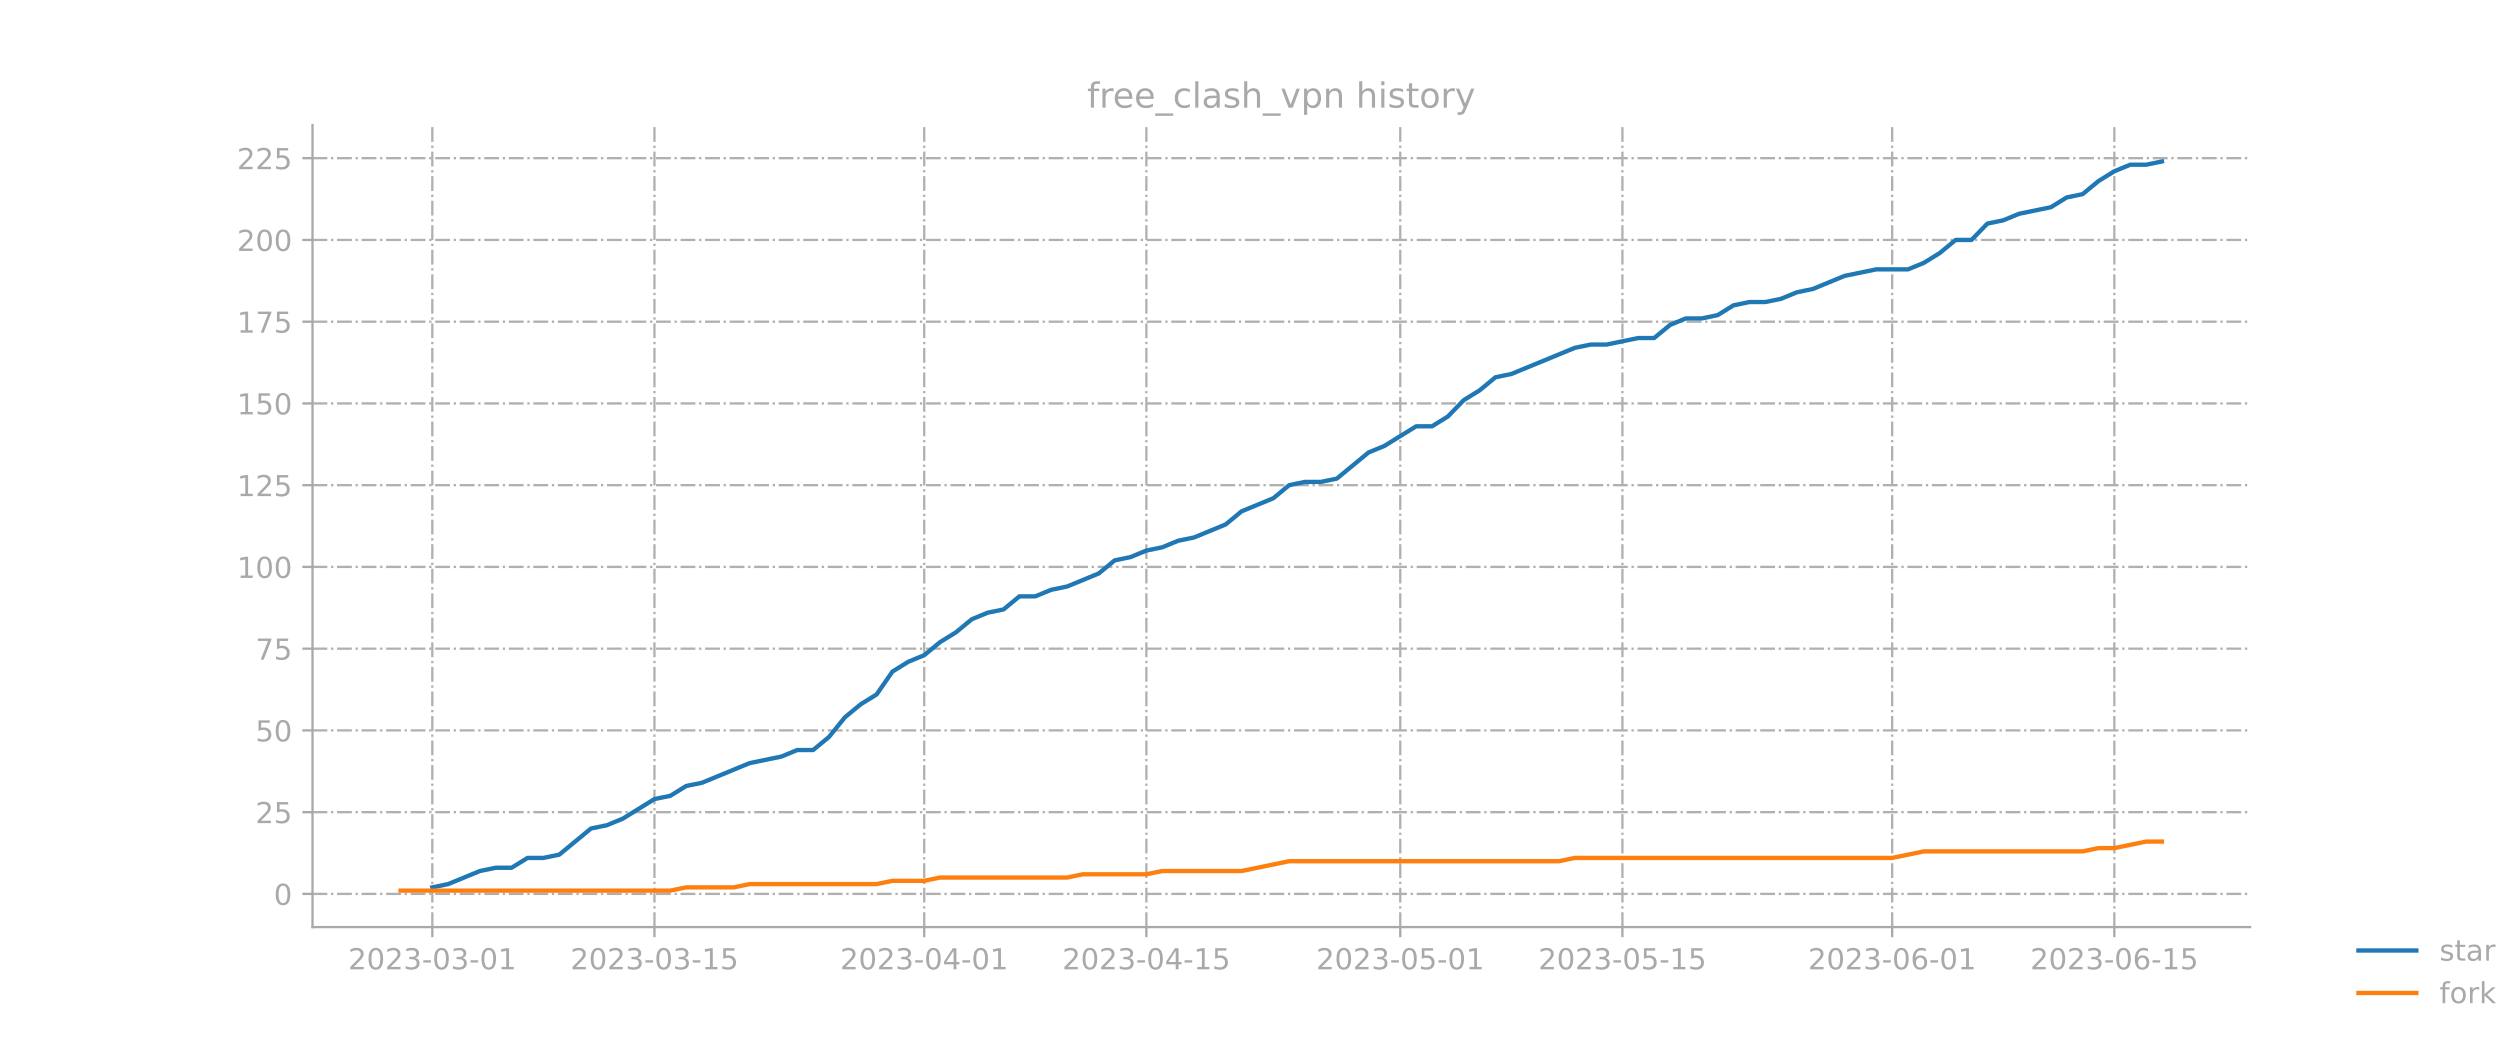
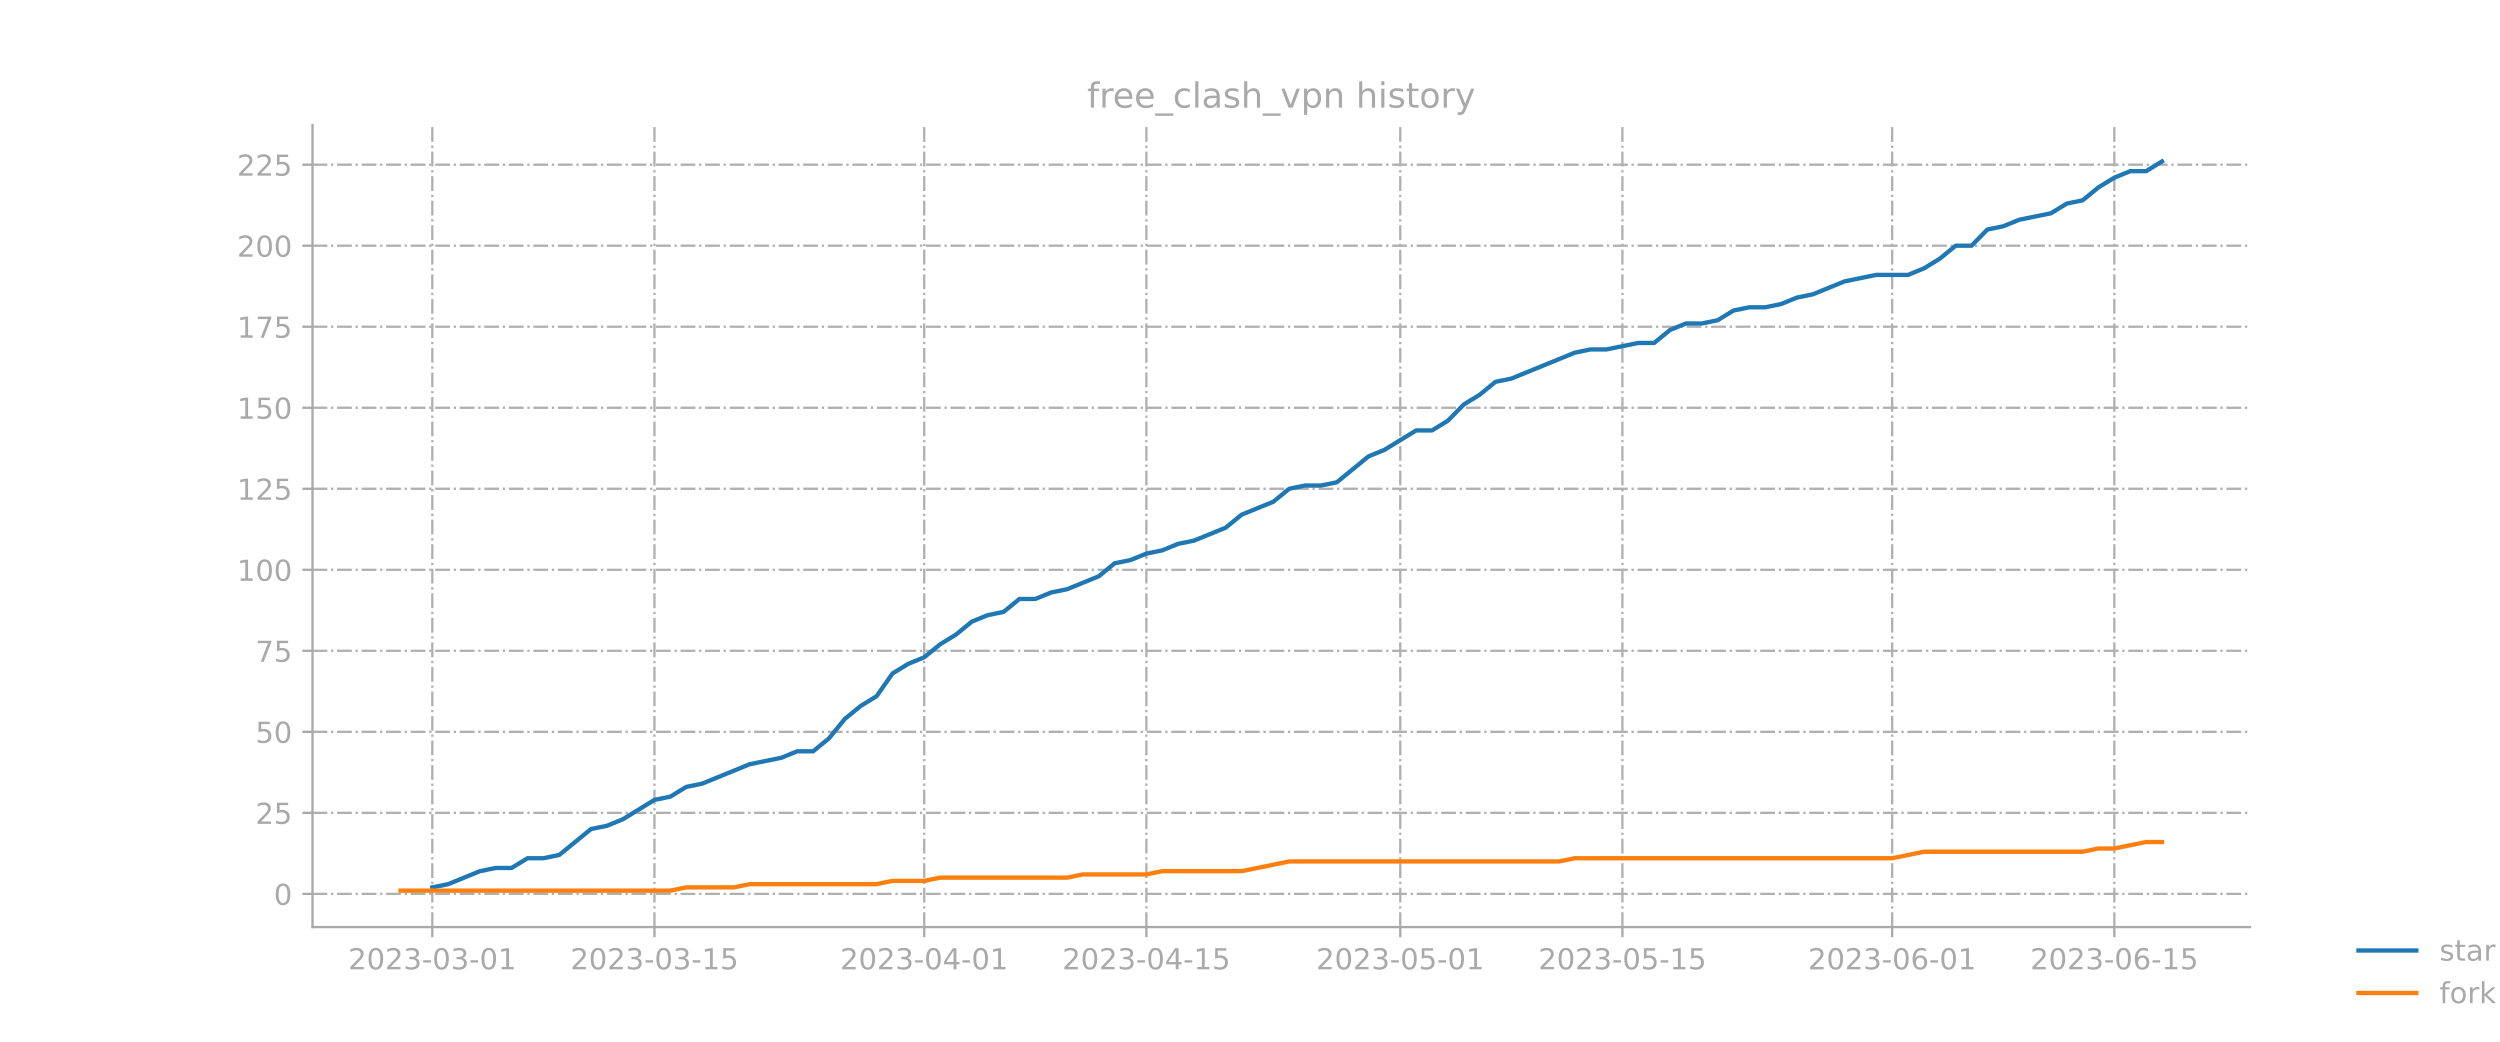
<svg xmlns="http://www.w3.org/2000/svg" xmlns:xlink="http://www.w3.org/1999/xlink" width="864pt" height="360pt" viewBox="0 0 864 360" version="1.1">
  <defs>
    <style type="text/css">*{stroke-linejoin: round; stroke-linecap: butt}</style>
  </defs>
  <g id="figure_1">
    <g id="patch_1">
      <path d="M 0 360  L 864 360  L 864 0  L 0 0  L 0 360  z " style="fill: none; opacity: 0" />
    </g>
    <g id="axes_1">
      <g id="patch_2">
        <path d="M 108 320.4  L 777.6 320.4  L 777.6 43.2  L 108 43.2  L 108 320.4  z " style="fill: none; opacity: 0" />
      </g>
      <g id="matplotlib.axis_1">
        <g id="xtick_1">
          <g id="line2d_1">
-             <path d="M 149.404 320.4  L 149.404 43.2  " clip-path="url(#p0f433795e8)" style="fill: none; stroke-dasharray: 5.12,1.28,0.8,1.28; stroke-dashoffset: 0; stroke: #b0b0b0; stroke-width: 0.8" />
+             <path d="M 149.404 320.4  L 149.404 43.2  " clip-path="url(#p404d41ed7d)" style="fill: none; stroke-dasharray: 5.12,1.28,0.8,1.28; stroke-dashoffset: 0; stroke: #b0b0b0; stroke-width: 0.8" />
          </g>
          <g id="line2d_2">
            <defs>
-               <path id="mc7cc699962" d="M 0 0  L 0 3.5  " style="stroke: #a9a9a9; stroke-width: 0.8" />
+               <path id="m60b2f17595" d="M 0 0  L 0 3.5  " style="stroke: #a9a9a9; stroke-width: 0.8" />
            </defs>
            <g>
-               <use xlink:href="#mc7cc699962" x="149.404" y="320.4" style="fill: #a9a9a9; stroke: #a9a9a9; stroke-width: 0.8" />
+               <use xlink:href="#m60b2f17595" x="149.404" y="320.4" style="fill: #a9a9a9; stroke: #a9a9a9; stroke-width: 0.8" />
            </g>
          </g>
          <g id="text_1">
            <g style="fill: #a9a9a9" transform="translate(120.3466 334.9984) scale(0.1 -0.1)">
              <defs>
                <path id="DejaVuSans-32" d="M 1228 531  L 3431 531  L 3431 0  L 469 0  L 469 531  Q 828 903 1448 1529  Q 2069 2156 2228 2338  Q 2531 2678 2651 2914  Q 2772 3150 2772 3378  Q 2772 3750 2511 3984  Q 2250 4219 1831 4219  Q 1534 4219 1204 4116  Q 875 4013 500 3803  L 500 4441  Q 881 4594 1212 4672  Q 1544 4750 1819 4750  Q 2544 4750 2975 4387  Q 3406 4025 3406 3419  Q 3406 3131 3298 2873  Q 3191 2616 2906 2266  Q 2828 2175 2409 1742  Q 1991 1309 1228 531  z " transform="scale(0.015625)" />
                <path id="DejaVuSans-30" d="M 2034 4250  Q 1547 4250 1301 3770  Q 1056 3291 1056 2328  Q 1056 1369 1301 889  Q 1547 409 2034 409  Q 2525 409 2770 889  Q 3016 1369 3016 2328  Q 3016 3291 2770 3770  Q 2525 4250 2034 4250  z M 2034 4750  Q 2819 4750 3233 4129  Q 3647 3509 3647 2328  Q 3647 1150 3233 529  Q 2819 -91 2034 -91  Q 1250 -91 836 529  Q 422 1150 422 2328  Q 422 3509 836 4129  Q 1250 4750 2034 4750  z " transform="scale(0.015625)" />
                <path id="DejaVuSans-33" d="M 2597 2516  Q 3050 2419 3304 2112  Q 3559 1806 3559 1356  Q 3559 666 3084 287  Q 2609 -91 1734 -91  Q 1441 -91 1130 -33  Q 819 25 488 141  L 488 750  Q 750 597 1062 519  Q 1375 441 1716 441  Q 2309 441 2620 675  Q 2931 909 2931 1356  Q 2931 1769 2642 2001  Q 2353 2234 1838 2234  L 1294 2234  L 1294 2753  L 1863 2753  Q 2328 2753 2575 2939  Q 2822 3125 2822 3475  Q 2822 3834 2567 4026  Q 2313 4219 1838 4219  Q 1578 4219 1281 4162  Q 984 4106 628 3988  L 628 4550  Q 988 4650 1302 4700  Q 1616 4750 1894 4750  Q 2613 4750 3031 4423  Q 3450 4097 3450 3541  Q 3450 3153 3228 2886  Q 3006 2619 2597 2516  z " transform="scale(0.015625)" />
                <path id="DejaVuSans-2d" d="M 313 2009  L 1997 2009  L 1997 1497  L 313 1497  L 313 2009  z " transform="scale(0.015625)" />
                <path id="DejaVuSans-31" d="M 794 531  L 1825 531  L 1825 4091  L 703 3866  L 703 4441  L 1819 4666  L 2450 4666  L 2450 531  L 3481 531  L 3481 0  L 794 0  L 794 531  z " transform="scale(0.015625)" />
              </defs>
              <use xlink:href="#DejaVuSans-32" />
              <use xlink:href="#DejaVuSans-30" x="63.623" />
              <use xlink:href="#DejaVuSans-32" x="127.246" />
              <use xlink:href="#DejaVuSans-33" x="190.869" />
              <use xlink:href="#DejaVuSans-2d" x="254.492" />
              <use xlink:href="#DejaVuSans-30" x="290.576" />
              <use xlink:href="#DejaVuSans-33" x="354.199" />
              <use xlink:href="#DejaVuSans-2d" x="417.822" />
              <use xlink:href="#DejaVuSans-30" x="453.906" />
              <use xlink:href="#DejaVuSans-31" x="517.529" />
            </g>
          </g>
        </g>
        <g id="xtick_2">
          <g id="line2d_3">
-             <path d="M 226.181 320.4  L 226.181 43.2  " clip-path="url(#p0f433795e8)" style="fill: none; stroke-dasharray: 5.12,1.28,0.8,1.28; stroke-dashoffset: 0; stroke: #b0b0b0; stroke-width: 0.8" />
+             <path d="M 226.181 320.4  L 226.181 43.2  " clip-path="url(#p404d41ed7d)" style="fill: none; stroke-dasharray: 5.12,1.28,0.8,1.28; stroke-dashoffset: 0; stroke: #b0b0b0; stroke-width: 0.8" />
          </g>
          <g id="line2d_4">
            <g>
-               <use xlink:href="#mc7cc699962" x="226.181" y="320.4" style="fill: #a9a9a9; stroke: #a9a9a9; stroke-width: 0.8" />
+               <use xlink:href="#m60b2f17595" x="226.181" y="320.4" style="fill: #a9a9a9; stroke: #a9a9a9; stroke-width: 0.8" />
            </g>
          </g>
          <g id="text_2">
            <g style="fill: #a9a9a9" transform="translate(197.123 334.9984) scale(0.1 -0.1)">
              <defs>
                <path id="DejaVuSans-35" d="M 691 4666  L 3169 4666  L 3169 4134  L 1269 4134  L 1269 2991  Q 1406 3038 1543 3061  Q 1681 3084 1819 3084  Q 2600 3084 3056 2656  Q 3513 2228 3513 1497  Q 3513 744 3044 326  Q 2575 -91 1722 -91  Q 1428 -91 1123 -41  Q 819 9 494 109  L 494 744  Q 775 591 1075 516  Q 1375 441 1709 441  Q 2250 441 2565 725  Q 2881 1009 2881 1497  Q 2881 1984 2565 2268  Q 2250 2553 1709 2553  Q 1456 2553 1204 2497  Q 953 2441 691 2322  L 691 4666  z " transform="scale(0.015625)" />
              </defs>
              <use xlink:href="#DejaVuSans-32" />
              <use xlink:href="#DejaVuSans-30" x="63.623" />
              <use xlink:href="#DejaVuSans-32" x="127.246" />
              <use xlink:href="#DejaVuSans-33" x="190.869" />
              <use xlink:href="#DejaVuSans-2d" x="254.492" />
              <use xlink:href="#DejaVuSans-30" x="290.576" />
              <use xlink:href="#DejaVuSans-33" x="354.199" />
              <use xlink:href="#DejaVuSans-2d" x="417.822" />
              <use xlink:href="#DejaVuSans-31" x="453.906" />
              <use xlink:href="#DejaVuSans-35" x="517.529" />
            </g>
          </g>
        </g>
        <g id="xtick_3">
          <g id="line2d_5">
-             <path d="M 319.409 320.4  L 319.409 43.2  " clip-path="url(#p0f433795e8)" style="fill: none; stroke-dasharray: 5.12,1.28,0.8,1.28; stroke-dashoffset: 0; stroke: #b0b0b0; stroke-width: 0.8" />
+             <path d="M 319.409 320.4  L 319.409 43.2  " clip-path="url(#p404d41ed7d)" style="fill: none; stroke-dasharray: 5.12,1.28,0.8,1.28; stroke-dashoffset: 0; stroke: #b0b0b0; stroke-width: 0.8" />
          </g>
          <g id="line2d_6">
            <g>
-               <use xlink:href="#mc7cc699962" x="319.409" y="320.4" style="fill: #a9a9a9; stroke: #a9a9a9; stroke-width: 0.8" />
+               <use xlink:href="#m60b2f17595" x="319.409" y="320.4" style="fill: #a9a9a9; stroke: #a9a9a9; stroke-width: 0.8" />
            </g>
          </g>
          <g id="text_3">
            <g style="fill: #a9a9a9" transform="translate(290.3515 334.9984) scale(0.1 -0.1)">
              <defs>
                <path id="DejaVuSans-34" d="M 2419 4116  L 825 1625  L 2419 1625  L 2419 4116  z M 2253 4666  L 3047 4666  L 3047 1625  L 3713 1625  L 3713 1100  L 3047 1100  L 3047 0  L 2419 0  L 2419 1100  L 313 1100  L 313 1709  L 2253 4666  z " transform="scale(0.015625)" />
              </defs>
              <use xlink:href="#DejaVuSans-32" />
              <use xlink:href="#DejaVuSans-30" x="63.623" />
              <use xlink:href="#DejaVuSans-32" x="127.246" />
              <use xlink:href="#DejaVuSans-33" x="190.869" />
              <use xlink:href="#DejaVuSans-2d" x="254.492" />
              <use xlink:href="#DejaVuSans-30" x="290.576" />
              <use xlink:href="#DejaVuSans-34" x="354.199" />
              <use xlink:href="#DejaVuSans-2d" x="417.822" />
              <use xlink:href="#DejaVuSans-30" x="453.906" />
              <use xlink:href="#DejaVuSans-31" x="517.529" />
            </g>
          </g>
        </g>
        <g id="xtick_4">
          <g id="line2d_7">
-             <path d="M 396.186 320.4  L 396.186 43.2  " clip-path="url(#p0f433795e8)" style="fill: none; stroke-dasharray: 5.12,1.28,0.8,1.28; stroke-dashoffset: 0; stroke: #b0b0b0; stroke-width: 0.8" />
+             <path d="M 396.186 320.4  L 396.186 43.2  " clip-path="url(#p404d41ed7d)" style="fill: none; stroke-dasharray: 5.12,1.28,0.8,1.28; stroke-dashoffset: 0; stroke: #b0b0b0; stroke-width: 0.8" />
          </g>
          <g id="line2d_8">
            <g>
-               <use xlink:href="#mc7cc699962" x="396.186" y="320.4" style="fill: #a9a9a9; stroke: #a9a9a9; stroke-width: 0.8" />
+               <use xlink:href="#m60b2f17595" x="396.186" y="320.4" style="fill: #a9a9a9; stroke: #a9a9a9; stroke-width: 0.8" />
            </g>
          </g>
          <g id="text_4">
            <g style="fill: #a9a9a9" transform="translate(367.1279 334.9984) scale(0.1 -0.1)">
              <use xlink:href="#DejaVuSans-32" />
              <use xlink:href="#DejaVuSans-30" x="63.623" />
              <use xlink:href="#DejaVuSans-32" x="127.246" />
              <use xlink:href="#DejaVuSans-33" x="190.869" />
              <use xlink:href="#DejaVuSans-2d" x="254.492" />
              <use xlink:href="#DejaVuSans-30" x="290.576" />
              <use xlink:href="#DejaVuSans-34" x="354.199" />
              <use xlink:href="#DejaVuSans-2d" x="417.822" />
              <use xlink:href="#DejaVuSans-31" x="453.906" />
              <use xlink:href="#DejaVuSans-35" x="517.529" />
            </g>
          </g>
        </g>
        <g id="xtick_5">
          <g id="line2d_9">
-             <path d="M 483.93 320.4  L 483.93 43.2  " clip-path="url(#p0f433795e8)" style="fill: none; stroke-dasharray: 5.12,1.28,0.8,1.28; stroke-dashoffset: 0; stroke: #b0b0b0; stroke-width: 0.8" />
+             <path d="M 483.93 320.4  L 483.93 43.2  " clip-path="url(#p404d41ed7d)" style="fill: none; stroke-dasharray: 5.12,1.28,0.8,1.28; stroke-dashoffset: 0; stroke: #b0b0b0; stroke-width: 0.8" />
          </g>
          <g id="line2d_10">
            <g>
-               <use xlink:href="#mc7cc699962" x="483.93" y="320.4" style="fill: #a9a9a9; stroke: #a9a9a9; stroke-width: 0.8" />
+               <use xlink:href="#m60b2f17595" x="483.93" y="320.4" style="fill: #a9a9a9; stroke: #a9a9a9; stroke-width: 0.8" />
            </g>
          </g>
          <g id="text_5">
            <g style="fill: #a9a9a9" transform="translate(454.8724 334.9984) scale(0.1 -0.1)">
              <use xlink:href="#DejaVuSans-32" />
              <use xlink:href="#DejaVuSans-30" x="63.623" />
              <use xlink:href="#DejaVuSans-32" x="127.246" />
              <use xlink:href="#DejaVuSans-33" x="190.869" />
              <use xlink:href="#DejaVuSans-2d" x="254.492" />
              <use xlink:href="#DejaVuSans-30" x="290.576" />
              <use xlink:href="#DejaVuSans-35" x="354.199" />
              <use xlink:href="#DejaVuSans-2d" x="417.822" />
              <use xlink:href="#DejaVuSans-30" x="453.906" />
              <use xlink:href="#DejaVuSans-31" x="517.529" />
            </g>
          </g>
        </g>
        <g id="xtick_6">
          <g id="line2d_11">
-             <path d="M 560.707 320.4  L 560.707 43.2  " clip-path="url(#p0f433795e8)" style="fill: none; stroke-dasharray: 5.12,1.28,0.8,1.28; stroke-dashoffset: 0; stroke: #b0b0b0; stroke-width: 0.8" />
+             <path d="M 560.707 320.4  L 560.707 43.2  " clip-path="url(#p404d41ed7d)" style="fill: none; stroke-dasharray: 5.12,1.28,0.8,1.28; stroke-dashoffset: 0; stroke: #b0b0b0; stroke-width: 0.8" />
          </g>
          <g id="line2d_12">
            <g>
-               <use xlink:href="#mc7cc699962" x="560.707" y="320.4" style="fill: #a9a9a9; stroke: #a9a9a9; stroke-width: 0.8" />
+               <use xlink:href="#m60b2f17595" x="560.707" y="320.4" style="fill: #a9a9a9; stroke: #a9a9a9; stroke-width: 0.8" />
            </g>
          </g>
          <g id="text_6">
            <g style="fill: #a9a9a9" transform="translate(531.6488 334.9984) scale(0.1 -0.1)">
              <use xlink:href="#DejaVuSans-32" />
              <use xlink:href="#DejaVuSans-30" x="63.623" />
              <use xlink:href="#DejaVuSans-32" x="127.246" />
              <use xlink:href="#DejaVuSans-33" x="190.869" />
              <use xlink:href="#DejaVuSans-2d" x="254.492" />
              <use xlink:href="#DejaVuSans-30" x="290.576" />
              <use xlink:href="#DejaVuSans-35" x="354.199" />
              <use xlink:href="#DejaVuSans-2d" x="417.822" />
              <use xlink:href="#DejaVuSans-31" x="453.906" />
              <use xlink:href="#DejaVuSans-35" x="517.529" />
            </g>
          </g>
        </g>
        <g id="xtick_7">
          <g id="line2d_13">
-             <path d="M 653.935 320.4  L 653.935 43.2  " clip-path="url(#p0f433795e8)" style="fill: none; stroke-dasharray: 5.12,1.28,0.8,1.28; stroke-dashoffset: 0; stroke: #b0b0b0; stroke-width: 0.8" />
+             <path d="M 653.935 320.4  L 653.935 43.2  " clip-path="url(#p404d41ed7d)" style="fill: none; stroke-dasharray: 5.12,1.28,0.8,1.28; stroke-dashoffset: 0; stroke: #b0b0b0; stroke-width: 0.8" />
          </g>
          <g id="line2d_14">
            <g>
-               <use xlink:href="#mc7cc699962" x="653.935" y="320.4" style="fill: #a9a9a9; stroke: #a9a9a9; stroke-width: 0.8" />
+               <use xlink:href="#m60b2f17595" x="653.935" y="320.4" style="fill: #a9a9a9; stroke: #a9a9a9; stroke-width: 0.8" />
            </g>
          </g>
          <g id="text_7">
            <g style="fill: #a9a9a9" transform="translate(624.8773 334.9984) scale(0.1 -0.1)">
              <defs>
                <path id="DejaVuSans-36" d="M 2113 2584  Q 1688 2584 1439 2293  Q 1191 2003 1191 1497  Q 1191 994 1439 701  Q 1688 409 2113 409  Q 2538 409 2786 701  Q 3034 994 3034 1497  Q 3034 2003 2786 2293  Q 2538 2584 2113 2584  z M 3366 4563  L 3366 3988  Q 3128 4100 2886 4159  Q 2644 4219 2406 4219  Q 1781 4219 1451 3797  Q 1122 3375 1075 2522  Q 1259 2794 1537 2939  Q 1816 3084 2150 3084  Q 2853 3084 3261 2657  Q 3669 2231 3669 1497  Q 3669 778 3244 343  Q 2819 -91 2113 -91  Q 1303 -91 875 529  Q 447 1150 447 2328  Q 447 3434 972 4092  Q 1497 4750 2381 4750  Q 2619 4750 2861 4703  Q 3103 4656 3366 4563  z " transform="scale(0.015625)" />
              </defs>
              <use xlink:href="#DejaVuSans-32" />
              <use xlink:href="#DejaVuSans-30" x="63.623" />
              <use xlink:href="#DejaVuSans-32" x="127.246" />
              <use xlink:href="#DejaVuSans-33" x="190.869" />
              <use xlink:href="#DejaVuSans-2d" x="254.492" />
              <use xlink:href="#DejaVuSans-30" x="290.576" />
              <use xlink:href="#DejaVuSans-36" x="354.199" />
              <use xlink:href="#DejaVuSans-2d" x="417.822" />
              <use xlink:href="#DejaVuSans-30" x="453.906" />
              <use xlink:href="#DejaVuSans-31" x="517.529" />
            </g>
          </g>
        </g>
        <g id="xtick_8">
          <g id="line2d_15">
-             <path d="M 730.712 320.4  L 730.712 43.2  " clip-path="url(#p0f433795e8)" style="fill: none; stroke-dasharray: 5.12,1.28,0.8,1.28; stroke-dashoffset: 0; stroke: #b0b0b0; stroke-width: 0.8" />
+             <path d="M 730.712 320.4  L 730.712 43.2  " clip-path="url(#p404d41ed7d)" style="fill: none; stroke-dasharray: 5.12,1.28,0.8,1.28; stroke-dashoffset: 0; stroke: #b0b0b0; stroke-width: 0.8" />
          </g>
          <g id="line2d_16">
            <g>
-               <use xlink:href="#mc7cc699962" x="730.712" y="320.4" style="fill: #a9a9a9; stroke: #a9a9a9; stroke-width: 0.8" />
+               <use xlink:href="#m60b2f17595" x="730.712" y="320.4" style="fill: #a9a9a9; stroke: #a9a9a9; stroke-width: 0.8" />
            </g>
          </g>
          <g id="text_8">
            <g style="fill: #a9a9a9" transform="translate(701.6537 334.9984) scale(0.1 -0.1)">
              <use xlink:href="#DejaVuSans-32" />
              <use xlink:href="#DejaVuSans-30" x="63.623" />
              <use xlink:href="#DejaVuSans-32" x="127.246" />
              <use xlink:href="#DejaVuSans-33" x="190.869" />
              <use xlink:href="#DejaVuSans-2d" x="254.492" />
              <use xlink:href="#DejaVuSans-30" x="290.576" />
              <use xlink:href="#DejaVuSans-36" x="354.199" />
              <use xlink:href="#DejaVuSans-2d" x="417.822" />
              <use xlink:href="#DejaVuSans-31" x="453.906" />
              <use xlink:href="#DejaVuSans-35" x="517.529" />
            </g>
          </g>
        </g>
      </g>
      <g id="matplotlib.axis_2">
        <g id="ytick_1">
          <g id="line2d_17">
-             <path d="M 108 308.93  L 777.6 308.93  " clip-path="url(#p0f433795e8)" style="fill: none; stroke-dasharray: 5.12,1.28,0.8,1.28; stroke-dashoffset: 0; stroke: #b0b0b0; stroke-width: 0.8" />
+             <path d="M 108 308.92  L 777.6 308.92  " clip-path="url(#p404d41ed7d)" style="fill: none; stroke-dasharray: 5.12,1.28,0.8,1.28; stroke-dashoffset: 0; stroke: #b0b0b0; stroke-width: 0.8" />
          </g>
          <g id="line2d_18">
            <defs>
-               <path id="ma75d4cd73c" d="M 0 0  L -3.5 0  " style="stroke: #a9a9a9; stroke-width: 0.8" />
+               <path id="mf9d382a9e6" d="M 0 0  L -3.5 0  " style="stroke: #a9a9a9; stroke-width: 0.8" />
            </defs>
            <g>
-               <use xlink:href="#ma75d4cd73c" x="108" y="308.93" style="fill: #a9a9a9; stroke: #a9a9a9; stroke-width: 0.8" />
+               <use xlink:href="#mf9d382a9e6" x="108" y="308.92" style="fill: #a9a9a9; stroke: #a9a9a9; stroke-width: 0.8" />
            </g>
          </g>
          <g id="text_9">
-             <g style="fill: #a9a9a9" transform="translate(94.6375 312.7293) scale(0.1 -0.1)">
+             <g style="fill: #a9a9a9" transform="translate(94.6375 312.7192) scale(0.1 -0.1)">
              <use xlink:href="#DejaVuSans-30" />
            </g>
          </g>
        </g>
        <g id="ytick_2">
          <g id="line2d_19">
-             <path d="M 108 280.679  L 777.6 280.679  " clip-path="url(#p0f433795e8)" style="fill: none; stroke-dasharray: 5.12,1.28,0.8,1.28; stroke-dashoffset: 0; stroke: #b0b0b0; stroke-width: 0.8" />
+             <path d="M 108 280.92  L 777.6 280.92  " clip-path="url(#p404d41ed7d)" style="fill: none; stroke-dasharray: 5.12,1.28,0.8,1.28; stroke-dashoffset: 0; stroke: #b0b0b0; stroke-width: 0.8" />
          </g>
          <g id="line2d_20">
            <g>
-               <use xlink:href="#ma75d4cd73c" x="108" y="280.679" style="fill: #a9a9a9; stroke: #a9a9a9; stroke-width: 0.8" />
+               <use xlink:href="#mf9d382a9e6" x="108" y="280.92" style="fill: #a9a9a9; stroke: #a9a9a9; stroke-width: 0.8" />
            </g>
          </g>
          <g id="text_10">
-             <g style="fill: #a9a9a9" transform="translate(88.275 284.4781) scale(0.1 -0.1)">
+             <g style="fill: #a9a9a9" transform="translate(88.275 284.7192) scale(0.1 -0.1)">
              <use xlink:href="#DejaVuSans-32" />
              <use xlink:href="#DejaVuSans-35" x="63.623" />
            </g>
          </g>
        </g>
        <g id="ytick_3">
          <g id="line2d_21">
-             <path d="M 108 252.428  L 777.6 252.428  " clip-path="url(#p0f433795e8)" style="fill: none; stroke-dasharray: 5.12,1.28,0.8,1.28; stroke-dashoffset: 0; stroke: #b0b0b0; stroke-width: 0.8" />
+             <path d="M 108 252.92  L 777.6 252.92  " clip-path="url(#p404d41ed7d)" style="fill: none; stroke-dasharray: 5.12,1.28,0.8,1.28; stroke-dashoffset: 0; stroke: #b0b0b0; stroke-width: 0.8" />
          </g>
          <g id="line2d_22">
            <g>
-               <use xlink:href="#ma75d4cd73c" x="108" y="252.428" style="fill: #a9a9a9; stroke: #a9a9a9; stroke-width: 0.8" />
+               <use xlink:href="#mf9d382a9e6" x="108" y="252.92" style="fill: #a9a9a9; stroke: #a9a9a9; stroke-width: 0.8" />
            </g>
          </g>
          <g id="text_11">
-             <g style="fill: #a9a9a9" transform="translate(88.275 256.227) scale(0.1 -0.1)">
+             <g style="fill: #a9a9a9" transform="translate(88.275 256.7192) scale(0.1 -0.1)">
              <use xlink:href="#DejaVuSans-35" />
              <use xlink:href="#DejaVuSans-30" x="63.623" />
            </g>
          </g>
        </g>
        <g id="ytick_4">
          <g id="line2d_23">
-             <path d="M 108 224.177  L 777.6 224.177  " clip-path="url(#p0f433795e8)" style="fill: none; stroke-dasharray: 5.12,1.28,0.8,1.28; stroke-dashoffset: 0; stroke: #b0b0b0; stroke-width: 0.8" />
+             <path d="M 108 224.92  L 777.6 224.92  " clip-path="url(#p404d41ed7d)" style="fill: none; stroke-dasharray: 5.12,1.28,0.8,1.28; stroke-dashoffset: 0; stroke: #b0b0b0; stroke-width: 0.8" />
          </g>
          <g id="line2d_24">
            <g>
-               <use xlink:href="#ma75d4cd73c" x="108" y="224.177" style="fill: #a9a9a9; stroke: #a9a9a9; stroke-width: 0.8" />
+               <use xlink:href="#mf9d382a9e6" x="108" y="224.92" style="fill: #a9a9a9; stroke: #a9a9a9; stroke-width: 0.8" />
            </g>
          </g>
          <g id="text_12">
-             <g style="fill: #a9a9a9" transform="translate(88.275 227.9759) scale(0.1 -0.1)">
+             <g style="fill: #a9a9a9" transform="translate(88.275 228.7192) scale(0.1 -0.1)">
              <defs>
                <path id="DejaVuSans-37" d="M 525 4666  L 3525 4666  L 3525 4397  L 1831 0  L 1172 0  L 2766 4134  L 525 4134  L 525 4666  z " transform="scale(0.015625)" />
              </defs>
              <use xlink:href="#DejaVuSans-37" />
              <use xlink:href="#DejaVuSans-35" x="63.623" />
            </g>
          </g>
        </g>
        <g id="ytick_5">
          <g id="line2d_25">
-             <path d="M 108 195.926  L 777.6 195.926  " clip-path="url(#p0f433795e8)" style="fill: none; stroke-dasharray: 5.12,1.28,0.8,1.28; stroke-dashoffset: 0; stroke: #b0b0b0; stroke-width: 0.8" />
+             <path d="M 108 196.92  L 777.6 196.92  " clip-path="url(#p404d41ed7d)" style="fill: none; stroke-dasharray: 5.12,1.28,0.8,1.28; stroke-dashoffset: 0; stroke: #b0b0b0; stroke-width: 0.8" />
          </g>
          <g id="line2d_26">
            <g>
-               <use xlink:href="#ma75d4cd73c" x="108" y="195.926" style="fill: #a9a9a9; stroke: #a9a9a9; stroke-width: 0.8" />
+               <use xlink:href="#mf9d382a9e6" x="108" y="196.92" style="fill: #a9a9a9; stroke: #a9a9a9; stroke-width: 0.8" />
            </g>
          </g>
          <g id="text_13">
-             <g style="fill: #a9a9a9" transform="translate(81.9125 199.7248) scale(0.1 -0.1)">
+             <g style="fill: #a9a9a9" transform="translate(81.9125 200.7192) scale(0.1 -0.1)">
              <use xlink:href="#DejaVuSans-31" />
              <use xlink:href="#DejaVuSans-30" x="63.623" />
              <use xlink:href="#DejaVuSans-30" x="127.246" />
            </g>
          </g>
        </g>
        <g id="ytick_6">
          <g id="line2d_27">
-             <path d="M 108 167.674  L 777.6 167.674  " clip-path="url(#p0f433795e8)" style="fill: none; stroke-dasharray: 5.12,1.28,0.8,1.28; stroke-dashoffset: 0; stroke: #b0b0b0; stroke-width: 0.8" />
+             <path d="M 108 168.92  L 777.6 168.92  " clip-path="url(#p404d41ed7d)" style="fill: none; stroke-dasharray: 5.12,1.28,0.8,1.28; stroke-dashoffset: 0; stroke: #b0b0b0; stroke-width: 0.8" />
          </g>
          <g id="line2d_28">
            <g>
-               <use xlink:href="#ma75d4cd73c" x="108" y="167.674" style="fill: #a9a9a9; stroke: #a9a9a9; stroke-width: 0.8" />
+               <use xlink:href="#mf9d382a9e6" x="108" y="168.92" style="fill: #a9a9a9; stroke: #a9a9a9; stroke-width: 0.8" />
            </g>
          </g>
          <g id="text_14">
-             <g style="fill: #a9a9a9" transform="translate(81.9125 171.4737) scale(0.1 -0.1)">
+             <g style="fill: #a9a9a9" transform="translate(81.9125 172.7192) scale(0.1 -0.1)">
              <use xlink:href="#DejaVuSans-31" />
              <use xlink:href="#DejaVuSans-32" x="63.623" />
              <use xlink:href="#DejaVuSans-35" x="127.246" />
            </g>
          </g>
        </g>
        <g id="ytick_7">
          <g id="line2d_29">
-             <path d="M 108 139.423  L 777.6 139.423  " clip-path="url(#p0f433795e8)" style="fill: none; stroke-dasharray: 5.12,1.28,0.8,1.28; stroke-dashoffset: 0; stroke: #b0b0b0; stroke-width: 0.8" />
+             <path d="M 108 140.92  L 777.6 140.92  " clip-path="url(#p404d41ed7d)" style="fill: none; stroke-dasharray: 5.12,1.28,0.8,1.28; stroke-dashoffset: 0; stroke: #b0b0b0; stroke-width: 0.8" />
          </g>
          <g id="line2d_30">
            <g>
-               <use xlink:href="#ma75d4cd73c" x="108" y="139.423" style="fill: #a9a9a9; stroke: #a9a9a9; stroke-width: 0.8" />
+               <use xlink:href="#mf9d382a9e6" x="108" y="140.92" style="fill: #a9a9a9; stroke: #a9a9a9; stroke-width: 0.8" />
            </g>
          </g>
          <g id="text_15">
-             <g style="fill: #a9a9a9" transform="translate(81.9125 143.2225) scale(0.1 -0.1)">
+             <g style="fill: #a9a9a9" transform="translate(81.9125 144.7192) scale(0.1 -0.1)">
              <use xlink:href="#DejaVuSans-31" />
              <use xlink:href="#DejaVuSans-35" x="63.623" />
              <use xlink:href="#DejaVuSans-30" x="127.246" />
            </g>
          </g>
        </g>
        <g id="ytick_8">
          <g id="line2d_31">
-             <path d="M 108 111.172  L 777.6 111.172  " clip-path="url(#p0f433795e8)" style="fill: none; stroke-dasharray: 5.12,1.28,0.8,1.28; stroke-dashoffset: 0; stroke: #b0b0b0; stroke-width: 0.8" />
+             <path d="M 108 112.92  L 777.6 112.92  " clip-path="url(#p404d41ed7d)" style="fill: none; stroke-dasharray: 5.12,1.28,0.8,1.28; stroke-dashoffset: 0; stroke: #b0b0b0; stroke-width: 0.8" />
          </g>
          <g id="line2d_32">
            <g>
-               <use xlink:href="#ma75d4cd73c" x="108" y="111.172" style="fill: #a9a9a9; stroke: #a9a9a9; stroke-width: 0.8" />
+               <use xlink:href="#mf9d382a9e6" x="108" y="112.92" style="fill: #a9a9a9; stroke: #a9a9a9; stroke-width: 0.8" />
            </g>
          </g>
          <g id="text_16">
-             <g style="fill: #a9a9a9" transform="translate(81.9125 114.9714) scale(0.1 -0.1)">
+             <g style="fill: #a9a9a9" transform="translate(81.9125 116.7192) scale(0.1 -0.1)">
              <use xlink:href="#DejaVuSans-31" />
              <use xlink:href="#DejaVuSans-37" x="63.623" />
              <use xlink:href="#DejaVuSans-35" x="127.246" />
            </g>
          </g>
        </g>
        <g id="ytick_9">
          <g id="line2d_33">
-             <path d="M 108 82.921  L 777.6 82.921  " clip-path="url(#p0f433795e8)" style="fill: none; stroke-dasharray: 5.12,1.28,0.8,1.28; stroke-dashoffset: 0; stroke: #b0b0b0; stroke-width: 0.8" />
+             <path d="M 108 84.92  L 777.6 84.92  " clip-path="url(#p404d41ed7d)" style="fill: none; stroke-dasharray: 5.12,1.28,0.8,1.28; stroke-dashoffset: 0; stroke: #b0b0b0; stroke-width: 0.8" />
          </g>
          <g id="line2d_34">
            <g>
-               <use xlink:href="#ma75d4cd73c" x="108" y="82.921" style="fill: #a9a9a9; stroke: #a9a9a9; stroke-width: 0.8" />
+               <use xlink:href="#mf9d382a9e6" x="108" y="84.92" style="fill: #a9a9a9; stroke: #a9a9a9; stroke-width: 0.8" />
            </g>
          </g>
          <g id="text_17">
-             <g style="fill: #a9a9a9" transform="translate(81.9125 86.72029) scale(0.1 -0.1)">
+             <g style="fill: #a9a9a9" transform="translate(81.9125 88.71922) scale(0.1 -0.1)">
              <use xlink:href="#DejaVuSans-32" />
              <use xlink:href="#DejaVuSans-30" x="63.623" />
              <use xlink:href="#DejaVuSans-30" x="127.246" />
            </g>
          </g>
        </g>
        <g id="ytick_10">
          <g id="line2d_35">
-             <path d="M 108 54.67  L 777.6 54.67  " clip-path="url(#p0f433795e8)" style="fill: none; stroke-dasharray: 5.12,1.28,0.8,1.28; stroke-dashoffset: 0; stroke: #b0b0b0; stroke-width: 0.8" />
+             <path d="M 108 56.92  L 777.6 56.92  " clip-path="url(#p404d41ed7d)" style="fill: none; stroke-dasharray: 5.12,1.28,0.8,1.28; stroke-dashoffset: 0; stroke: #b0b0b0; stroke-width: 0.8" />
          </g>
          <g id="line2d_36">
            <g>
-               <use xlink:href="#ma75d4cd73c" x="108" y="54.67" style="fill: #a9a9a9; stroke: #a9a9a9; stroke-width: 0.8" />
+               <use xlink:href="#mf9d382a9e6" x="108" y="56.92" style="fill: #a9a9a9; stroke: #a9a9a9; stroke-width: 0.8" />
            </g>
          </g>
          <g id="text_18">
-             <g style="fill: #a9a9a9" transform="translate(81.9125 58.46917) scale(0.1 -0.1)">
+             <g style="fill: #a9a9a9" transform="translate(81.9125 60.71922) scale(0.1 -0.1)">
              <use xlink:href="#DejaVuSans-32" />
              <use xlink:href="#DejaVuSans-32" x="63.623" />
              <use xlink:href="#DejaVuSans-35" x="127.246" />
            </g>
          </g>
        </g>
      </g>
      <g id="line2d_37">
-         <path d="M 149.404 306.67  L 154.888 305.54  L 160.372 303.28  L 165.857 301.02  L 171.341 299.89  L 176.825 299.89  L 182.309 296.5  L 187.793 296.5  L 193.277 295.37  L 198.761 290.849  L 204.245 286.329  L 209.729 285.199  L 215.213 282.939  L 220.697 279.549  L 226.181 276.159  L 231.665 275.029  L 237.149 271.639  L 242.633 270.509  L 248.117 268.248  L 253.601 265.988  L 259.085 263.728  L 264.569 262.598  L 270.053 261.468  L 275.537 259.208  L 281.021 259.208  L 286.505 254.688  L 291.989 247.908  L 297.473 243.387  L 302.957 239.997  L 308.441 232.087  L 313.925 228.697  L 319.409 226.437  L 324.893 221.917  L 330.377 218.526  L 335.861 214.006  L 341.345 211.746  L 346.829 210.616  L 352.314 206.096  L 357.798 206.096  L 363.282 203.836  L 368.766 202.706  L 374.25 200.446  L 379.734 198.186  L 385.218 193.665  L 390.702 192.535  L 396.186 190.275  L 401.67 189.145  L 407.154 186.885  L 412.638 185.755  L 418.122 183.495  L 423.606 181.235  L 429.09 176.715  L 434.574 174.455  L 440.058 172.195  L 445.542 167.674  L 451.026 166.544  L 456.51 166.544  L 461.994 165.414  L 467.478 160.894  L 472.962 156.374  L 478.446 154.114  L 483.93 150.724  L 489.414 147.334  L 494.898 147.334  L 500.382 143.943  L 505.866 138.293  L 511.35 134.903  L 516.834 130.383  L 522.318 129.253  L 527.802 126.993  L 533.286 124.733  L 538.771 122.473  L 544.255 120.213  L 549.739 119.083  L 555.223 119.083  L 560.707 117.952  L 566.191 116.822  L 571.675 116.822  L 577.159 112.302  L 582.643 110.042  L 588.127 110.042  L 593.611 108.912  L 599.095 105.522  L 604.579 104.392  L 610.063 104.392  L 615.547 103.262  L 621.031 101.002  L 626.515 99.872  L 631.999 97.612  L 637.483 95.352  L 642.967 94.222  L 648.451 93.091  L 653.935 93.091  L 659.419 93.091  L 664.903 90.831  L 670.387 87.441  L 675.871 82.921  L 681.355 82.921  L 686.839 77.271  L 692.323 76.141  L 697.807 73.881  L 703.291 72.751  L 708.775 71.621  L 714.259 68.23  L 719.743 67.1  L 725.228 62.58  L 730.712 59.19  L 736.196 56.93  L 741.68 56.93  L 747.164 55.8  " clip-path="url(#p0f433795e8)" style="fill: none; stroke: #1f77b4; stroke-width: 1.5; stroke-linecap: square" />
+         <path d="M 149.404 306.68  L 154.888 305.56  L 160.372 303.32  L 165.857 301.08  L 171.341 299.96  L 176.825 299.96  L 182.309 296.6  L 187.793 296.6  L 193.277 295.48  L 198.761 291  L 204.245 286.52  L 209.729 285.4  L 215.213 283.16  L 220.697 279.8  L 226.181 276.44  L 231.665 275.32  L 237.149 271.96  L 242.633 270.84  L 248.117 268.6  L 253.601 266.36  L 259.085 264.12  L 264.569 263  L 270.053 261.88  L 275.537 259.64  L 281.021 259.64  L 286.505 255.16  L 291.989 248.44  L 297.473 243.96  L 302.957 240.6  L 308.441 232.76  L 313.925 229.4  L 319.409 227.16  L 324.893 222.68  L 330.377 219.32  L 335.861 214.84  L 341.345 212.6  L 346.829 211.48  L 352.314 207  L 357.798 207  L 363.282 204.76  L 368.766 203.64  L 374.25 201.4  L 379.734 199.16  L 385.218 194.68  L 390.702 193.56  L 396.186 191.32  L 401.67 190.2  L 407.154 187.96  L 412.638 186.84  L 418.122 184.6  L 423.606 182.36  L 429.09 177.88  L 434.574 175.64  L 440.058 173.4  L 445.542 168.92  L 451.026 167.8  L 456.51 167.8  L 461.994 166.68  L 467.478 162.2  L 472.962 157.72  L 478.446 155.48  L 483.93 152.12  L 489.414 148.76  L 494.898 148.76  L 500.382 145.4  L 505.866 139.8  L 511.35 136.44  L 516.834 131.96  L 522.318 130.84  L 527.802 128.6  L 533.286 126.36  L 538.771 124.12  L 544.255 121.88  L 549.739 120.76  L 555.223 120.76  L 560.707 119.64  L 566.191 118.52  L 571.675 118.52  L 577.159 114.04  L 582.643 111.8  L 588.127 111.8  L 593.611 110.68  L 599.095 107.32  L 604.579 106.2  L 610.063 106.2  L 615.547 105.08  L 621.031 102.84  L 626.515 101.72  L 631.999 99.48  L 637.483 97.24  L 642.967 96.12  L 648.451 95  L 653.935 95  L 659.419 95  L 664.903 92.76  L 670.387 89.4  L 675.871 84.92  L 681.355 84.92  L 686.839 79.32  L 692.323 78.2  L 697.807 75.96  L 703.291 74.84  L 708.775 73.72  L 714.259 70.36  L 719.743 69.24  L 725.228 64.76  L 730.712 61.4  L 736.196 59.16  L 741.68 59.16  L 747.164 55.8  " clip-path="url(#p404d41ed7d)" style="fill: none; stroke: #1f77b4; stroke-width: 1.5; stroke-linecap: square" />
      </g>
      <g id="line2d_38">
-         <path d="M 138.436 307.8  L 143.92 307.8  L 149.404 307.8  L 154.888 307.8  L 160.372 307.8  L 165.857 307.8  L 171.341 307.8  L 176.825 307.8  L 182.309 307.8  L 187.793 307.8  L 193.277 307.8  L 198.761 307.8  L 204.245 307.8  L 209.729 307.8  L 215.213 307.8  L 220.697 307.8  L 226.181 307.8  L 231.665 307.8  L 237.149 306.67  L 242.633 306.67  L 248.117 306.67  L 253.601 306.67  L 259.085 305.54  L 264.569 305.54  L 270.053 305.54  L 275.537 305.54  L 281.021 305.54  L 286.505 305.54  L 291.989 305.54  L 297.473 305.54  L 302.957 305.54  L 308.441 304.41  L 313.925 304.41  L 319.409 304.41  L 324.893 303.28  L 330.377 303.28  L 335.861 303.28  L 341.345 303.28  L 346.829 303.28  L 352.314 303.28  L 357.798 303.28  L 363.282 303.28  L 368.766 303.28  L 374.25 302.15  L 379.734 302.15  L 385.218 302.15  L 390.702 302.15  L 396.186 302.15  L 401.67 301.02  L 407.154 301.02  L 412.638 301.02  L 418.122 301.02  L 423.606 301.02  L 429.09 301.02  L 434.574 299.89  L 440.058 298.76  L 445.542 297.63  L 451.026 297.63  L 456.51 297.63  L 461.994 297.63  L 467.478 297.63  L 472.962 297.63  L 478.446 297.63  L 483.93 297.63  L 489.414 297.63  L 494.898 297.63  L 500.382 297.63  L 505.866 297.63  L 511.35 297.63  L 516.834 297.63  L 522.318 297.63  L 527.802 297.63  L 533.286 297.63  L 538.771 297.63  L 544.255 296.5  L 549.739 296.5  L 555.223 296.5  L 560.707 296.5  L 566.191 296.5  L 571.675 296.5  L 577.159 296.5  L 582.643 296.5  L 588.127 296.5  L 593.611 296.5  L 599.095 296.5  L 604.579 296.5  L 610.063 296.5  L 615.547 296.5  L 621.031 296.5  L 626.515 296.5  L 631.999 296.5  L 637.483 296.5  L 642.967 296.5  L 648.451 296.5  L 653.935 296.5  L 659.419 295.37  L 664.903 294.239  L 670.387 294.239  L 675.871 294.239  L 681.355 294.239  L 686.839 294.239  L 692.323 294.239  L 697.807 294.239  L 703.291 294.239  L 708.775 294.239  L 714.259 294.239  L 719.743 294.239  L 725.228 293.109  L 730.712 293.109  L 736.196 291.979  L 741.68 290.849  L 747.164 290.849  " clip-path="url(#p0f433795e8)" style="fill: none; stroke: #ff7f0e; stroke-width: 1.5; stroke-linecap: square" />
+         <path d="M 138.436 307.8  L 143.92 307.8  L 149.404 307.8  L 154.888 307.8  L 160.372 307.8  L 165.857 307.8  L 171.341 307.8  L 176.825 307.8  L 182.309 307.8  L 187.793 307.8  L 193.277 307.8  L 198.761 307.8  L 204.245 307.8  L 209.729 307.8  L 215.213 307.8  L 220.697 307.8  L 226.181 307.8  L 231.665 307.8  L 237.149 306.68  L 242.633 306.68  L 248.117 306.68  L 253.601 306.68  L 259.085 305.56  L 264.569 305.56  L 270.053 305.56  L 275.537 305.56  L 281.021 305.56  L 286.505 305.56  L 291.989 305.56  L 297.473 305.56  L 302.957 305.56  L 308.441 304.44  L 313.925 304.44  L 319.409 304.44  L 324.893 303.32  L 330.377 303.32  L 335.861 303.32  L 341.345 303.32  L 346.829 303.32  L 352.314 303.32  L 357.798 303.32  L 363.282 303.32  L 368.766 303.32  L 374.25 302.2  L 379.734 302.2  L 385.218 302.2  L 390.702 302.2  L 396.186 302.2  L 401.67 301.08  L 407.154 301.08  L 412.638 301.08  L 418.122 301.08  L 423.606 301.08  L 429.09 301.08  L 434.574 299.96  L 440.058 298.84  L 445.542 297.72  L 451.026 297.72  L 456.51 297.72  L 461.994 297.72  L 467.478 297.72  L 472.962 297.72  L 478.446 297.72  L 483.93 297.72  L 489.414 297.72  L 494.898 297.72  L 500.382 297.72  L 505.866 297.72  L 511.35 297.72  L 516.834 297.72  L 522.318 297.72  L 527.802 297.72  L 533.286 297.72  L 538.771 297.72  L 544.255 296.6  L 549.739 296.6  L 555.223 296.6  L 560.707 296.6  L 566.191 296.6  L 571.675 296.6  L 577.159 296.6  L 582.643 296.6  L 588.127 296.6  L 593.611 296.6  L 599.095 296.6  L 604.579 296.6  L 610.063 296.6  L 615.547 296.6  L 621.031 296.6  L 626.515 296.6  L 631.999 296.6  L 637.483 296.6  L 642.967 296.6  L 648.451 296.6  L 653.935 296.6  L 659.419 295.48  L 664.903 294.36  L 670.387 294.36  L 675.871 294.36  L 681.355 294.36  L 686.839 294.36  L 692.323 294.36  L 697.807 294.36  L 703.291 294.36  L 708.775 294.36  L 714.259 294.36  L 719.743 294.36  L 725.228 293.24  L 730.712 293.24  L 736.196 292.12  L 741.68 291  L 747.164 291  " clip-path="url(#p404d41ed7d)" style="fill: none; stroke: #ff7f0e; stroke-width: 1.5; stroke-linecap: square" />
      </g>
      <g id="patch_3">
        <path d="M 108 320.4  L 108 43.2  " style="fill: none; stroke: #a9a9a9; stroke-width: 0.8; stroke-linejoin: miter; stroke-linecap: square" />
      </g>
      <g id="patch_4">
        <path d="M 777.6 320.4  L 777.6 43.2  " style="fill: none" />
      </g>
      <g id="patch_5">
        <path d="M 108 320.4  L 777.6 320.4  " style="fill: none; stroke: #a9a9a9; stroke-width: 0.8; stroke-linejoin: miter; stroke-linecap: square" />
      </g>
      <g id="patch_6">
        <path d="M 108 43.2  L 777.6 43.2  " style="fill: none" />
      </g>
      <g id="text_19">
        <g style="fill: #a9a9a9" transform="translate(375.6956 37.2) scale(0.12 -0.12)">
          <defs>
            <path id="DejaVuSans-66" d="M 2375 4863  L 2375 4384  L 1825 4384  Q 1516 4384 1395 4259  Q 1275 4134 1275 3809  L 1275 3500  L 2222 3500  L 2222 3053  L 1275 3053  L 1275 0  L 697 0  L 697 3053  L 147 3053  L 147 3500  L 697 3500  L 697 3744  Q 697 4328 969 4595  Q 1241 4863 1831 4863  L 2375 4863  z " transform="scale(0.015625)" />
            <path id="DejaVuSans-72" d="M 2631 2963  Q 2534 3019 2420 3045  Q 2306 3072 2169 3072  Q 1681 3072 1420 2755  Q 1159 2438 1159 1844  L 1159 0  L 581 0  L 581 3500  L 1159 3500  L 1159 2956  Q 1341 3275 1631 3429  Q 1922 3584 2338 3584  Q 2397 3584 2469 3576  Q 2541 3569 2628 3553  L 2631 2963  z " transform="scale(0.015625)" />
            <path id="DejaVuSans-65" d="M 3597 1894  L 3597 1613  L 953 1613  Q 991 1019 1311 708  Q 1631 397 2203 397  Q 2534 397 2845 478  Q 3156 559 3463 722  L 3463 178  Q 3153 47 2828 -22  Q 2503 -91 2169 -91  Q 1331 -91 842 396  Q 353 884 353 1716  Q 353 2575 817 3079  Q 1281 3584 2069 3584  Q 2775 3584 3186 3129  Q 3597 2675 3597 1894  z M 3022 2063  Q 3016 2534 2758 2815  Q 2500 3097 2075 3097  Q 1594 3097 1305 2825  Q 1016 2553 972 2059  L 3022 2063  z " transform="scale(0.015625)" />
            <path id="DejaVuSans-5f" d="M 3263 -1063  L 3263 -1509  L -63 -1509  L -63 -1063  L 3263 -1063  z " transform="scale(0.015625)" />
            <path id="DejaVuSans-63" d="M 3122 3366  L 3122 2828  Q 2878 2963 2633 3030  Q 2388 3097 2138 3097  Q 1578 3097 1268 2742  Q 959 2388 959 1747  Q 959 1106 1268 751  Q 1578 397 2138 397  Q 2388 397 2633 464  Q 2878 531 3122 666  L 3122 134  Q 2881 22 2623 -34  Q 2366 -91 2075 -91  Q 1284 -91 818 406  Q 353 903 353 1747  Q 353 2603 823 3093  Q 1294 3584 2113 3584  Q 2378 3584 2631 3529  Q 2884 3475 3122 3366  z " transform="scale(0.015625)" />
            <path id="DejaVuSans-6c" d="M 603 4863  L 1178 4863  L 1178 0  L 603 0  L 603 4863  z " transform="scale(0.015625)" />
            <path id="DejaVuSans-61" d="M 2194 1759  Q 1497 1759 1228 1600  Q 959 1441 959 1056  Q 959 750 1161 570  Q 1363 391 1709 391  Q 2188 391 2477 730  Q 2766 1069 2766 1631  L 2766 1759  L 2194 1759  z M 3341 1997  L 3341 0  L 2766 0  L 2766 531  Q 2569 213 2275 61  Q 1981 -91 1556 -91  Q 1019 -91 701 211  Q 384 513 384 1019  Q 384 1609 779 1909  Q 1175 2209 1959 2209  L 2766 2209  L 2766 2266  Q 2766 2663 2505 2880  Q 2244 3097 1772 3097  Q 1472 3097 1187 3025  Q 903 2953 641 2809  L 641 3341  Q 956 3463 1253 3523  Q 1550 3584 1831 3584  Q 2591 3584 2966 3190  Q 3341 2797 3341 1997  z " transform="scale(0.015625)" />
            <path id="DejaVuSans-73" d="M 2834 3397  L 2834 2853  Q 2591 2978 2328 3040  Q 2066 3103 1784 3103  Q 1356 3103 1142 2972  Q 928 2841 928 2578  Q 928 2378 1081 2264  Q 1234 2150 1697 2047  L 1894 2003  Q 2506 1872 2764 1633  Q 3022 1394 3022 966  Q 3022 478 2636 193  Q 2250 -91 1575 -91  Q 1294 -91 989 -36  Q 684 19 347 128  L 347 722  Q 666 556 975 473  Q 1284 391 1588 391  Q 1994 391 2212 530  Q 2431 669 2431 922  Q 2431 1156 2273 1281  Q 2116 1406 1581 1522  L 1381 1569  Q 847 1681 609 1914  Q 372 2147 372 2553  Q 372 3047 722 3315  Q 1072 3584 1716 3584  Q 2034 3584 2315 3537  Q 2597 3491 2834 3397  z " transform="scale(0.015625)" />
            <path id="DejaVuSans-68" d="M 3513 2113  L 3513 0  L 2938 0  L 2938 2094  Q 2938 2591 2744 2837  Q 2550 3084 2163 3084  Q 1697 3084 1428 2787  Q 1159 2491 1159 1978  L 1159 0  L 581 0  L 581 4863  L 1159 4863  L 1159 2956  Q 1366 3272 1645 3428  Q 1925 3584 2291 3584  Q 2894 3584 3203 3211  Q 3513 2838 3513 2113  z " transform="scale(0.015625)" />
            <path id="DejaVuSans-76" d="M 191 3500  L 800 3500  L 1894 563  L 2988 3500  L 3597 3500  L 2284 0  L 1503 0  L 191 3500  z " transform="scale(0.015625)" />
            <path id="DejaVuSans-70" d="M 1159 525  L 1159 -1331  L 581 -1331  L 581 3500  L 1159 3500  L 1159 2969  Q 1341 3281 1617 3432  Q 1894 3584 2278 3584  Q 2916 3584 3314 3078  Q 3713 2572 3713 1747  Q 3713 922 3314 415  Q 2916 -91 2278 -91  Q 1894 -91 1617 61  Q 1341 213 1159 525  z M 3116 1747  Q 3116 2381 2855 2742  Q 2594 3103 2138 3103  Q 1681 3103 1420 2742  Q 1159 2381 1159 1747  Q 1159 1113 1420 752  Q 1681 391 2138 391  Q 2594 391 2855 752  Q 3116 1113 3116 1747  z " transform="scale(0.015625)" />
            <path id="DejaVuSans-6e" d="M 3513 2113  L 3513 0  L 2938 0  L 2938 2094  Q 2938 2591 2744 2837  Q 2550 3084 2163 3084  Q 1697 3084 1428 2787  Q 1159 2491 1159 1978  L 1159 0  L 581 0  L 581 3500  L 1159 3500  L 1159 2956  Q 1366 3272 1645 3428  Q 1925 3584 2291 3584  Q 2894 3584 3203 3211  Q 3513 2838 3513 2113  z " transform="scale(0.015625)" />
            <path id="DejaVuSans-20" transform="scale(0.015625)" />
            <path id="DejaVuSans-69" d="M 603 3500  L 1178 3500  L 1178 0  L 603 0  L 603 3500  z M 603 4863  L 1178 4863  L 1178 4134  L 603 4134  L 603 4863  z " transform="scale(0.015625)" />
            <path id="DejaVuSans-74" d="M 1172 4494  L 1172 3500  L 2356 3500  L 2356 3053  L 1172 3053  L 1172 1153  Q 1172 725 1289 603  Q 1406 481 1766 481  L 2356 481  L 2356 0  L 1766 0  Q 1100 0 847 248  Q 594 497 594 1153  L 594 3053  L 172 3053  L 172 3500  L 594 3500  L 594 4494  L 1172 4494  z " transform="scale(0.015625)" />
            <path id="DejaVuSans-6f" d="M 1959 3097  Q 1497 3097 1228 2736  Q 959 2375 959 1747  Q 959 1119 1226 758  Q 1494 397 1959 397  Q 2419 397 2687 759  Q 2956 1122 2956 1747  Q 2956 2369 2687 2733  Q 2419 3097 1959 3097  z M 1959 3584  Q 2709 3584 3137 3096  Q 3566 2609 3566 1747  Q 3566 888 3137 398  Q 2709 -91 1959 -91  Q 1206 -91 779 398  Q 353 888 353 1747  Q 353 2609 779 3096  Q 1206 3584 1959 3584  z " transform="scale(0.015625)" />
            <path id="DejaVuSans-79" d="M 2059 -325  Q 1816 -950 1584 -1140  Q 1353 -1331 966 -1331  L 506 -1331  L 506 -850  L 844 -850  Q 1081 -850 1212 -737  Q 1344 -625 1503 -206  L 1606 56  L 191 3500  L 800 3500  L 1894 763  L 2988 3500  L 3597 3500  L 2059 -325  z " transform="scale(0.015625)" />
          </defs>
          <use xlink:href="#DejaVuSans-66" />
          <use xlink:href="#DejaVuSans-72" x="35.205" />
          <use xlink:href="#DejaVuSans-65" x="74.068" />
          <use xlink:href="#DejaVuSans-65" x="135.592" />
          <use xlink:href="#DejaVuSans-5f" x="197.115" />
          <use xlink:href="#DejaVuSans-63" x="247.115" />
          <use xlink:href="#DejaVuSans-6c" x="302.096" />
          <use xlink:href="#DejaVuSans-61" x="329.879" />
          <use xlink:href="#DejaVuSans-73" x="391.158" />
          <use xlink:href="#DejaVuSans-68" x="443.258" />
          <use xlink:href="#DejaVuSans-5f" x="506.637" />
          <use xlink:href="#DejaVuSans-76" x="556.637" />
          <use xlink:href="#DejaVuSans-70" x="615.816" />
          <use xlink:href="#DejaVuSans-6e" x="679.293" />
          <use xlink:href="#DejaVuSans-20" x="742.672" />
          <use xlink:href="#DejaVuSans-68" x="774.459" />
          <use xlink:href="#DejaVuSans-69" x="837.838" />
          <use xlink:href="#DejaVuSans-73" x="865.621" />
          <use xlink:href="#DejaVuSans-74" x="917.721" />
          <use xlink:href="#DejaVuSans-6f" x="956.93" />
          <use xlink:href="#DejaVuSans-72" x="1018.111" />
          <use xlink:href="#DejaVuSans-79" x="1059.225" />
        </g>
      </g>
      <g id="legend_1">
        <g id="line2d_39">
          <path d="M 815.08 328.498  L 825.08 328.498  L 835.08 328.498  " style="fill: none; stroke: #1f77b4; stroke-width: 1.5; stroke-linecap: square" />
        </g>
        <g id="text_20">
          <g style="fill: #a9a9a9" transform="translate(843.08 331.9984) scale(0.1 -0.1)">
            <use xlink:href="#DejaVuSans-73" />
            <use xlink:href="#DejaVuSans-74" x="52.1" />
            <use xlink:href="#DejaVuSans-61" x="91.309" />
            <use xlink:href="#DejaVuSans-72" x="152.588" />
          </g>
        </g>
        <g id="line2d_40">
          <path d="M 815.08 343.177  L 825.08 343.177  L 835.08 343.177  " style="fill: none; stroke: #ff7f0e; stroke-width: 1.5; stroke-linecap: square" />
        </g>
        <g id="text_21">
          <g style="fill: #a9a9a9" transform="translate(843.08 346.6766) scale(0.1 -0.1)">
            <defs>
              <path id="DejaVuSans-6b" d="M 581 4863  L 1159 4863  L 1159 1991  L 2875 3500  L 3609 3500  L 1753 1863  L 3688 0  L 2938 0  L 1159 1709  L 1159 0  L 581 0  L 581 4863  z " transform="scale(0.015625)" />
            </defs>
            <use xlink:href="#DejaVuSans-66" />
            <use xlink:href="#DejaVuSans-6f" x="35.205" />
            <use xlink:href="#DejaVuSans-72" x="96.387" />
            <use xlink:href="#DejaVuSans-6b" x="137.5" />
          </g>
        </g>
      </g>
    </g>
  </g>
  <defs>
-     <clipPath id="p0f433795e8">
+     <clipPath id="p404d41ed7d">
      <rect x="108" y="43.2" width="669.6" height="277.2" />
    </clipPath>
  </defs>
</svg>
